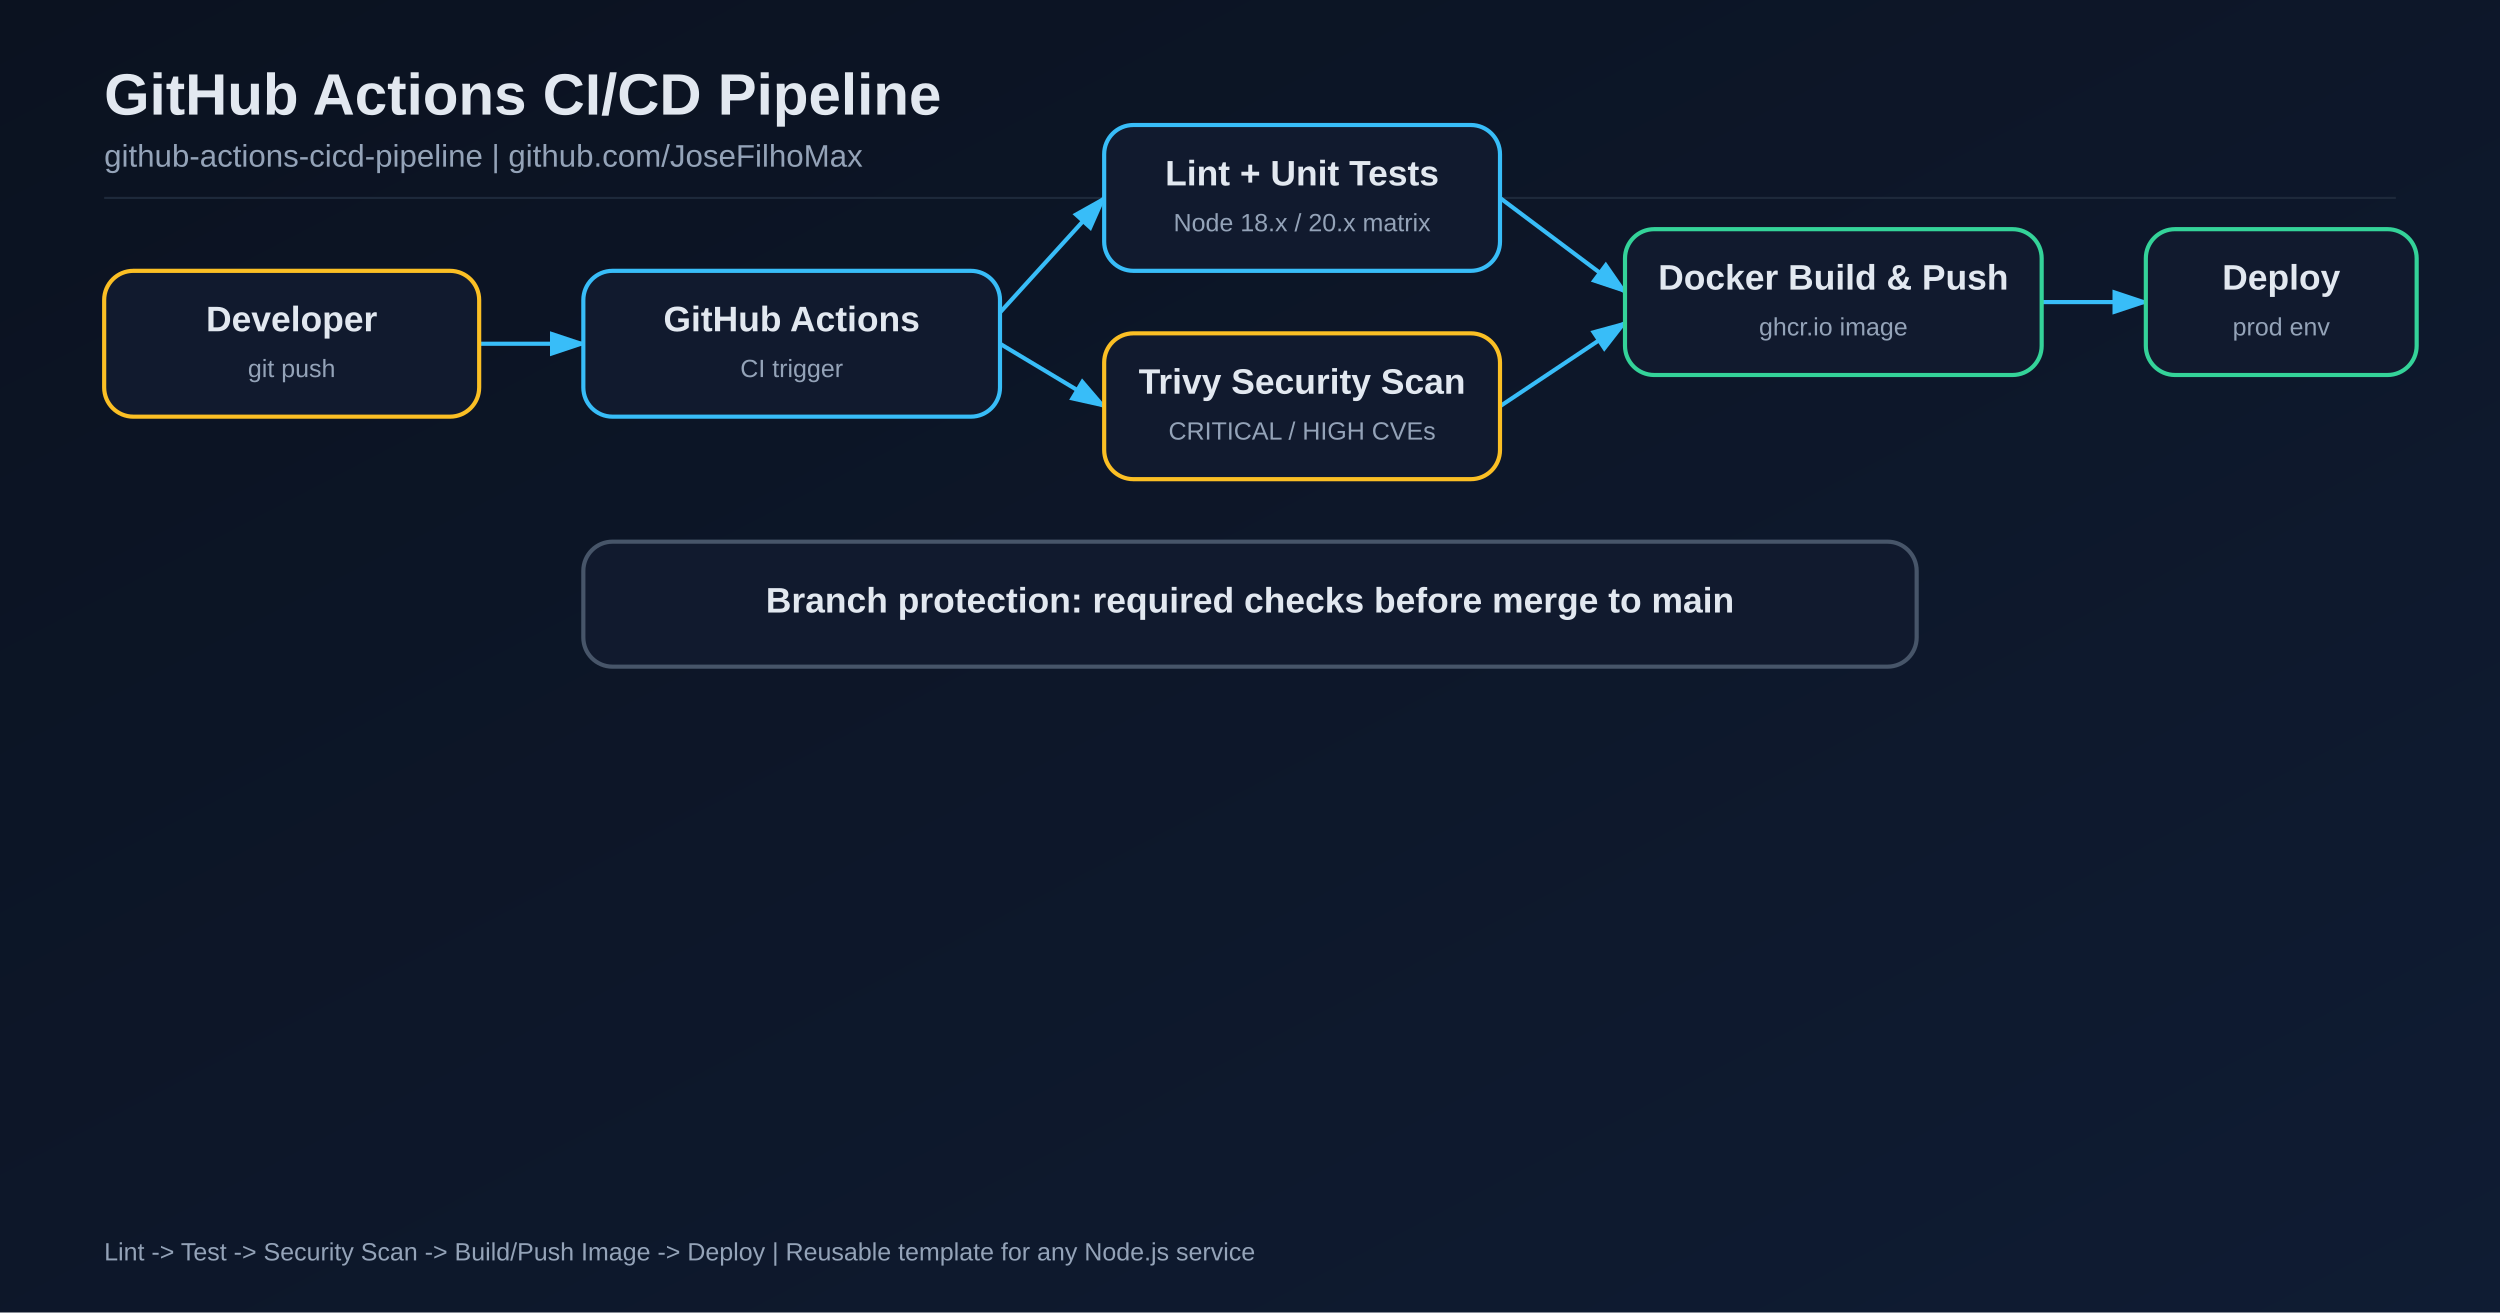
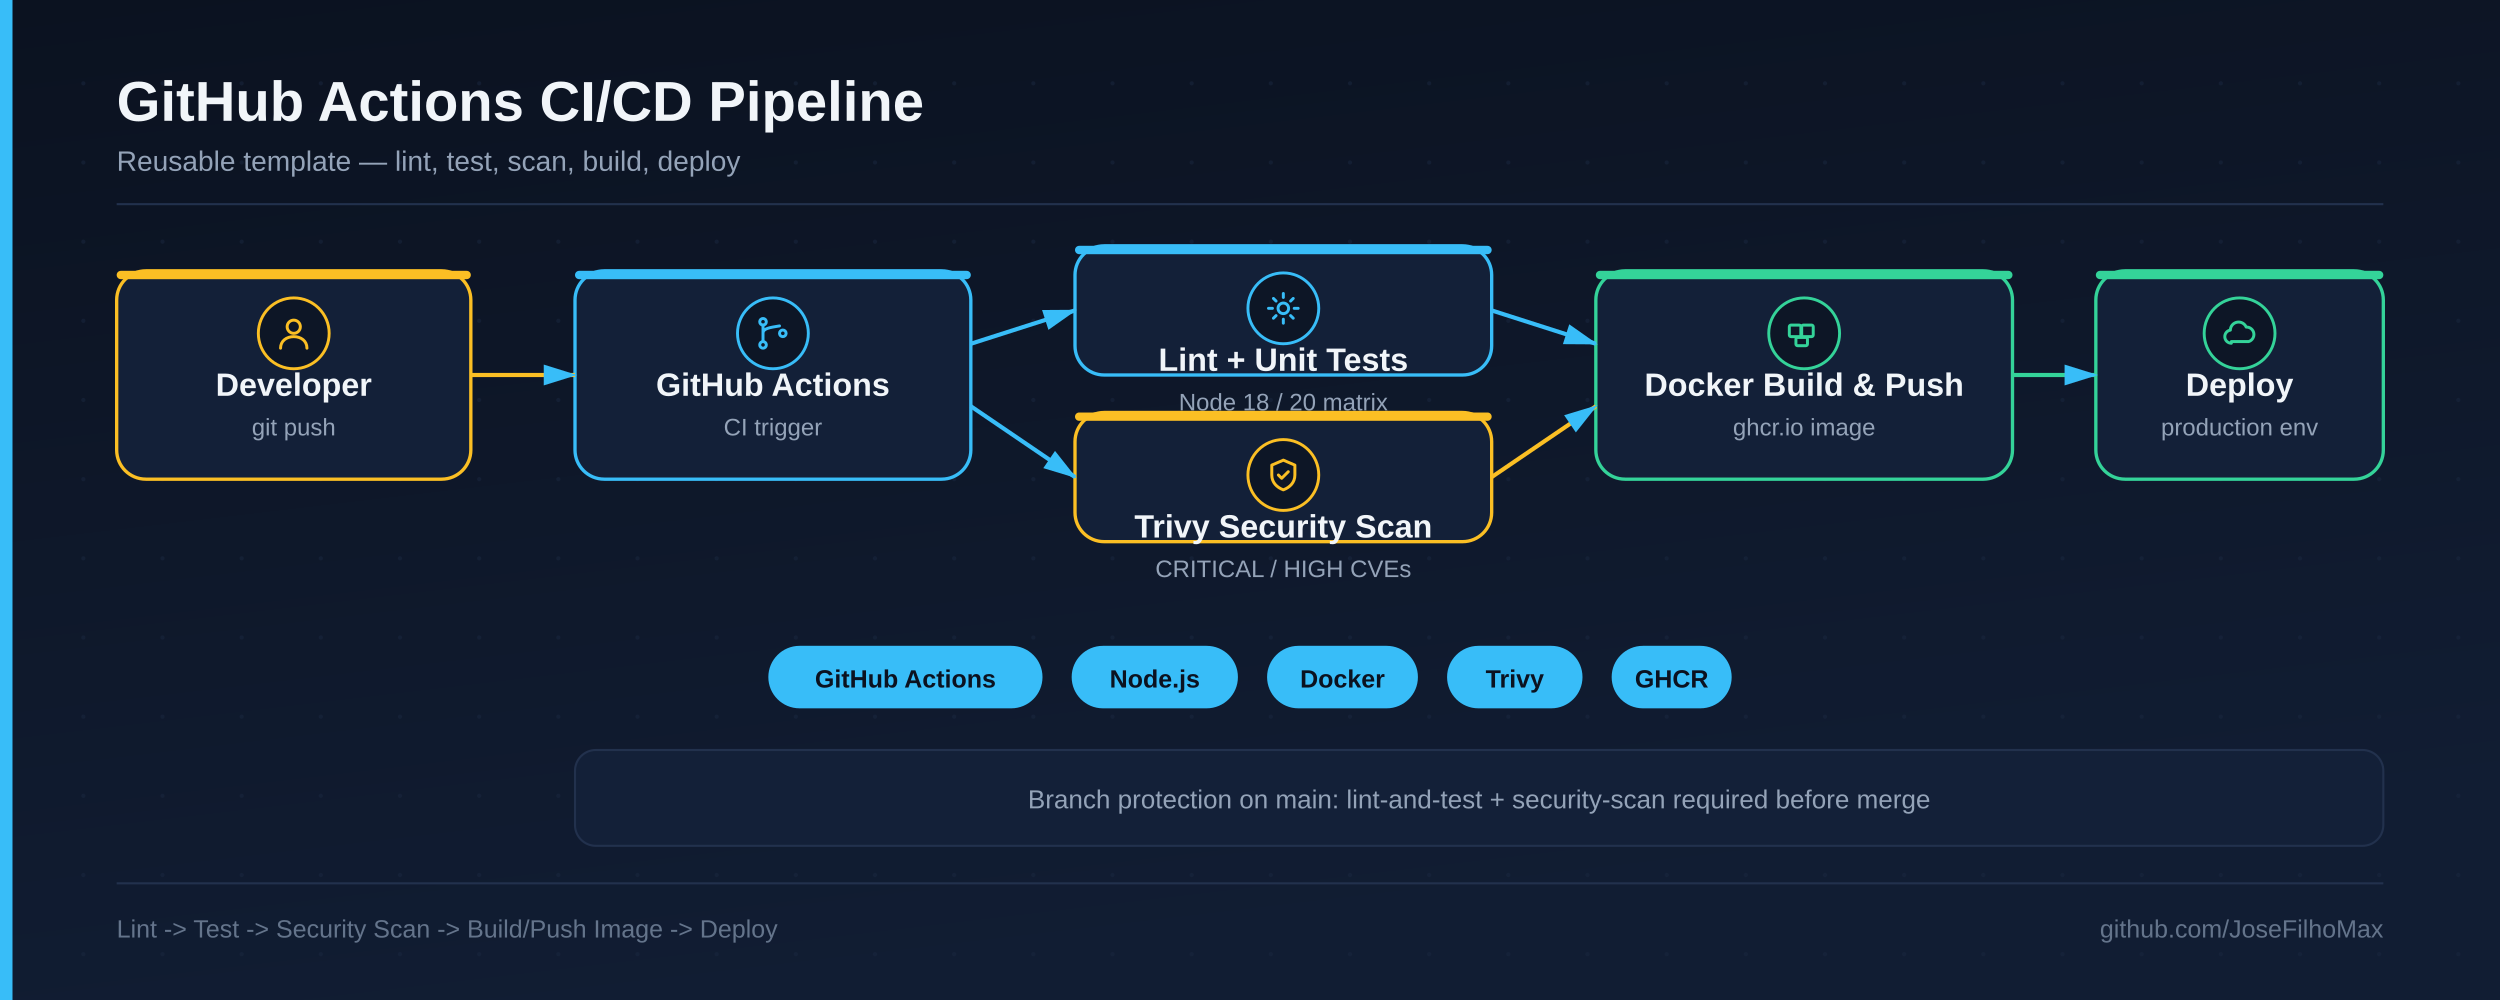
- <svg xmlns="http://www.w3.org/2000/svg" width="1200" height="630" viewBox="0 0 1200 630">
+ <svg xmlns="http://www.w3.org/2000/svg" width="1200" height="480" viewBox="0 0 1200 480">
  <defs>
-     <marker id="arrowhead" markerWidth="10" markerHeight="10" refX="8" refY="3" orient="auto">
-       <path d="M0,0 L0,6 L9,3 z" fill="#38bdf8" />
+     <marker id="arrowhead" markerWidth="9" markerHeight="9" refX="7.5" refY="2.5" orient="auto">
+       <path d="M0,0 L0,5 L8,2.5 z" fill="#38bdf8" />
    </marker>
-     <linearGradient id="bgGrad" x1="0" y1="0" x2="1" y2="1">
+     <linearGradient id="bgGrad" x1="0" y1="0" x2="0.3" y2="1">
      <stop offset="0%" stop-color="#0b1220" />
-       <stop offset="100%" stop-color="#0f1c33" />
+       <stop offset="100%" stop-color="#111d33" />
    </linearGradient>
  </defs>
-   <rect width="1200" height="630" fill="url(#bgGrad)" />
-   <text x="50" y="55" fill="#e2e8f0" font-family="Verdana, Arial, sans-serif" font-size="28" font-weight="bold">GitHub Actions CI/CD Pipeline</text>
-   <text x="50" y="80" fill="#94a3b8" font-family="Verdana, Arial, sans-serif" font-size="15">github-actions-cicd-pipeline  |  github.com/JoseFilhoMax</text>
-   <line x1="50" y1="95" x2="1150" y2="95" stroke="#1e293b" stroke-width="1" />
-   <line x1="230" y1="165" x2="280" y2="165" stroke="#38bdf8" stroke-width="2" marker-end="url(#arrowhead)" />
-   <line x1="480" y1="150" x2="530" y2="95" stroke="#38bdf8" stroke-width="2" marker-end="url(#arrowhead)" />
-   <line x1="480" y1="165" x2="530" y2="195" stroke="#38bdf8" stroke-width="2" marker-end="url(#arrowhead)" />
-   <line x1="720" y1="95" x2="780" y2="140" stroke="#38bdf8" stroke-width="2" marker-end="url(#arrowhead)" />
-   <line x1="720" y1="195" x2="780" y2="155" stroke="#38bdf8" stroke-width="2" marker-end="url(#arrowhead)" />
-   <line x1="980" y1="145" x2="1030" y2="145" stroke="#38bdf8" stroke-width="2" marker-end="url(#arrowhead)" />
+   <rect width="1200" height="480" fill="url(#bgGrad)" />
+   <g opacity="0.5">
+     <circle cx="40" cy="40" r="1" fill="#1a2740" />
+     <circle cx="40" cy="78" r="1" fill="#1a2740" />
+     <circle cx="40" cy="116" r="1" fill="#1a2740" />
+     <circle cx="40" cy="154" r="1" fill="#1a2740" />
+     <circle cx="40" cy="192" r="1" fill="#1a2740" />
+     <circle cx="40" cy="230" r="1" fill="#1a2740" />
+     <circle cx="40" cy="268" r="1" fill="#1a2740" />
+     <circle cx="40" cy="306" r="1" fill="#1a2740" />
+     <circle cx="40" cy="344" r="1" fill="#1a2740" />
+     <circle cx="40" cy="382" r="1" fill="#1a2740" />
+     <circle cx="40" cy="420" r="1" fill="#1a2740" />
+     <circle cx="40" cy="458" r="1" fill="#1a2740" />
+     <circle cx="40" cy="496" r="1" fill="#1a2740" />
+     <circle cx="40" cy="534" r="1" fill="#1a2740" />
+     <circle cx="78" cy="40" r="1" fill="#1a2740" />
+     <circle cx="78" cy="78" r="1" fill="#1a2740" />
+     <circle cx="78" cy="116" r="1" fill="#1a2740" />
+     <circle cx="78" cy="154" r="1" fill="#1a2740" />
+     <circle cx="78" cy="192" r="1" fill="#1a2740" />
+     <circle cx="78" cy="230" r="1" fill="#1a2740" />
+     <circle cx="78" cy="268" r="1" fill="#1a2740" />
+     <circle cx="78" cy="306" r="1" fill="#1a2740" />
+     <circle cx="78" cy="344" r="1" fill="#1a2740" />
+     <circle cx="78" cy="382" r="1" fill="#1a2740" />
+     <circle cx="78" cy="420" r="1" fill="#1a2740" />
+     <circle cx="78" cy="458" r="1" fill="#1a2740" />
+     <circle cx="78" cy="496" r="1" fill="#1a2740" />
+     <circle cx="78" cy="534" r="1" fill="#1a2740" />
+     <circle cx="116" cy="40" r="1" fill="#1a2740" />
+     <circle cx="116" cy="78" r="1" fill="#1a2740" />
+     <circle cx="116" cy="116" r="1" fill="#1a2740" />
+     <circle cx="116" cy="154" r="1" fill="#1a2740" />
+     <circle cx="116" cy="192" r="1" fill="#1a2740" />
+     <circle cx="116" cy="230" r="1" fill="#1a2740" />
+     <circle cx="116" cy="268" r="1" fill="#1a2740" />
+     <circle cx="116" cy="306" r="1" fill="#1a2740" />
+     <circle cx="116" cy="344" r="1" fill="#1a2740" />
+     <circle cx="116" cy="382" r="1" fill="#1a2740" />
+     <circle cx="116" cy="420" r="1" fill="#1a2740" />
+     <circle cx="116" cy="458" r="1" fill="#1a2740" />
+     <circle cx="116" cy="496" r="1" fill="#1a2740" />
+     <circle cx="116" cy="534" r="1" fill="#1a2740" />
+     <circle cx="154" cy="40" r="1" fill="#1a2740" />
+     <circle cx="154" cy="78" r="1" fill="#1a2740" />
+     <circle cx="154" cy="116" r="1" fill="#1a2740" />
+     <circle cx="154" cy="154" r="1" fill="#1a2740" />
+     <circle cx="154" cy="192" r="1" fill="#1a2740" />
+     <circle cx="154" cy="230" r="1" fill="#1a2740" />
+     <circle cx="154" cy="268" r="1" fill="#1a2740" />
+     <circle cx="154" cy="306" r="1" fill="#1a2740" />
+     <circle cx="154" cy="344" r="1" fill="#1a2740" />
+     <circle cx="154" cy="382" r="1" fill="#1a2740" />
+     <circle cx="154" cy="420" r="1" fill="#1a2740" />
+     <circle cx="154" cy="458" r="1" fill="#1a2740" />
+     <circle cx="154" cy="496" r="1" fill="#1a2740" />
+     <circle cx="154" cy="534" r="1" fill="#1a2740" />
+     <circle cx="192" cy="40" r="1" fill="#1a2740" />
+     <circle cx="192" cy="78" r="1" fill="#1a2740" />
+     <circle cx="192" cy="116" r="1" fill="#1a2740" />
+     <circle cx="192" cy="154" r="1" fill="#1a2740" />
+     <circle cx="192" cy="192" r="1" fill="#1a2740" />
+     <circle cx="192" cy="230" r="1" fill="#1a2740" />
+     <circle cx="192" cy="268" r="1" fill="#1a2740" />
+     <circle cx="192" cy="306" r="1" fill="#1a2740" />
+     <circle cx="192" cy="344" r="1" fill="#1a2740" />
+     <circle cx="192" cy="382" r="1" fill="#1a2740" />
+     <circle cx="192" cy="420" r="1" fill="#1a2740" />
+     <circle cx="192" cy="458" r="1" fill="#1a2740" />
+     <circle cx="192" cy="496" r="1" fill="#1a2740" />
+     <circle cx="192" cy="534" r="1" fill="#1a2740" />
+     <circle cx="230" cy="40" r="1" fill="#1a2740" />
+     <circle cx="230" cy="78" r="1" fill="#1a2740" />
+     <circle cx="230" cy="116" r="1" fill="#1a2740" />
+     <circle cx="230" cy="154" r="1" fill="#1a2740" />
+     <circle cx="230" cy="192" r="1" fill="#1a2740" />
+     <circle cx="230" cy="230" r="1" fill="#1a2740" />
+     <circle cx="230" cy="268" r="1" fill="#1a2740" />
+     <circle cx="230" cy="306" r="1" fill="#1a2740" />
+     <circle cx="230" cy="344" r="1" fill="#1a2740" />
+     <circle cx="230" cy="382" r="1" fill="#1a2740" />
+     <circle cx="230" cy="420" r="1" fill="#1a2740" />
+     <circle cx="230" cy="458" r="1" fill="#1a2740" />
+     <circle cx="230" cy="496" r="1" fill="#1a2740" />
+     <circle cx="230" cy="534" r="1" fill="#1a2740" />
+     <circle cx="268" cy="40" r="1" fill="#1a2740" />
+     <circle cx="268" cy="78" r="1" fill="#1a2740" />
+     <circle cx="268" cy="116" r="1" fill="#1a2740" />
+     <circle cx="268" cy="154" r="1" fill="#1a2740" />
+     <circle cx="268" cy="192" r="1" fill="#1a2740" />
+     <circle cx="268" cy="230" r="1" fill="#1a2740" />
+     <circle cx="268" cy="268" r="1" fill="#1a2740" />
+     <circle cx="268" cy="306" r="1" fill="#1a2740" />
+     <circle cx="268" cy="344" r="1" fill="#1a2740" />
+     <circle cx="268" cy="382" r="1" fill="#1a2740" />
+     <circle cx="268" cy="420" r="1" fill="#1a2740" />
+     <circle cx="268" cy="458" r="1" fill="#1a2740" />
+     <circle cx="268" cy="496" r="1" fill="#1a2740" />
+     <circle cx="268" cy="534" r="1" fill="#1a2740" />
+     <circle cx="306" cy="40" r="1" fill="#1a2740" />
+     <circle cx="306" cy="78" r="1" fill="#1a2740" />
+     <circle cx="306" cy="116" r="1" fill="#1a2740" />
+     <circle cx="306" cy="154" r="1" fill="#1a2740" />
+     <circle cx="306" cy="192" r="1" fill="#1a2740" />
+     <circle cx="306" cy="230" r="1" fill="#1a2740" />
+     <circle cx="306" cy="268" r="1" fill="#1a2740" />
+     <circle cx="306" cy="306" r="1" fill="#1a2740" />
+     <circle cx="306" cy="344" r="1" fill="#1a2740" />
+     <circle cx="306" cy="382" r="1" fill="#1a2740" />
+     <circle cx="306" cy="420" r="1" fill="#1a2740" />
+     <circle cx="306" cy="458" r="1" fill="#1a2740" />
+     <circle cx="306" cy="496" r="1" fill="#1a2740" />
+     <circle cx="306" cy="534" r="1" fill="#1a2740" />
+     <circle cx="344" cy="40" r="1" fill="#1a2740" />
+     <circle cx="344" cy="78" r="1" fill="#1a2740" />
+     <circle cx="344" cy="116" r="1" fill="#1a2740" />
+     <circle cx="344" cy="154" r="1" fill="#1a2740" />
+     <circle cx="344" cy="192" r="1" fill="#1a2740" />
+     <circle cx="344" cy="230" r="1" fill="#1a2740" />
+     <circle cx="344" cy="268" r="1" fill="#1a2740" />
+     <circle cx="344" cy="306" r="1" fill="#1a2740" />
+     <circle cx="344" cy="344" r="1" fill="#1a2740" />
+     <circle cx="344" cy="382" r="1" fill="#1a2740" />
+     <circle cx="344" cy="420" r="1" fill="#1a2740" />
+     <circle cx="344" cy="458" r="1" fill="#1a2740" />
+     <circle cx="344" cy="496" r="1" fill="#1a2740" />
+     <circle cx="344" cy="534" r="1" fill="#1a2740" />
+     <circle cx="382" cy="40" r="1" fill="#1a2740" />
+     <circle cx="382" cy="78" r="1" fill="#1a2740" />
+     <circle cx="382" cy="116" r="1" fill="#1a2740" />
+     <circle cx="382" cy="154" r="1" fill="#1a2740" />
+     <circle cx="382" cy="192" r="1" fill="#1a2740" />
+     <circle cx="382" cy="230" r="1" fill="#1a2740" />
+     <circle cx="382" cy="268" r="1" fill="#1a2740" />
+     <circle cx="382" cy="306" r="1" fill="#1a2740" />
+     <circle cx="382" cy="344" r="1" fill="#1a2740" />
+     <circle cx="382" cy="382" r="1" fill="#1a2740" />
+     <circle cx="382" cy="420" r="1" fill="#1a2740" />
+     <circle cx="382" cy="458" r="1" fill="#1a2740" />
+     <circle cx="382" cy="496" r="1" fill="#1a2740" />
+     <circle cx="382" cy="534" r="1" fill="#1a2740" />
+     <circle cx="420" cy="40" r="1" fill="#1a2740" />
+     <circle cx="420" cy="78" r="1" fill="#1a2740" />
+     <circle cx="420" cy="116" r="1" fill="#1a2740" />
+     <circle cx="420" cy="154" r="1" fill="#1a2740" />
+     <circle cx="420" cy="192" r="1" fill="#1a2740" />
+     <circle cx="420" cy="230" r="1" fill="#1a2740" />
+     <circle cx="420" cy="268" r="1" fill="#1a2740" />
+     <circle cx="420" cy="306" r="1" fill="#1a2740" />
+     <circle cx="420" cy="344" r="1" fill="#1a2740" />
+     <circle cx="420" cy="382" r="1" fill="#1a2740" />
+     <circle cx="420" cy="420" r="1" fill="#1a2740" />
+     <circle cx="420" cy="458" r="1" fill="#1a2740" />
+     <circle cx="420" cy="496" r="1" fill="#1a2740" />
+     <circle cx="420" cy="534" r="1" fill="#1a2740" />
+     <circle cx="458" cy="40" r="1" fill="#1a2740" />
+     <circle cx="458" cy="78" r="1" fill="#1a2740" />
+     <circle cx="458" cy="116" r="1" fill="#1a2740" />
+     <circle cx="458" cy="154" r="1" fill="#1a2740" />
+     <circle cx="458" cy="192" r="1" fill="#1a2740" />
+     <circle cx="458" cy="230" r="1" fill="#1a2740" />
+     <circle cx="458" cy="268" r="1" fill="#1a2740" />
+     <circle cx="458" cy="306" r="1" fill="#1a2740" />
+     <circle cx="458" cy="344" r="1" fill="#1a2740" />
+     <circle cx="458" cy="382" r="1" fill="#1a2740" />
+     <circle cx="458" cy="420" r="1" fill="#1a2740" />
+     <circle cx="458" cy="458" r="1" fill="#1a2740" />
+     <circle cx="458" cy="496" r="1" fill="#1a2740" />
+     <circle cx="458" cy="534" r="1" fill="#1a2740" />
+     <circle cx="496" cy="40" r="1" fill="#1a2740" />
+     <circle cx="496" cy="78" r="1" fill="#1a2740" />
+     <circle cx="496" cy="116" r="1" fill="#1a2740" />
+     <circle cx="496" cy="154" r="1" fill="#1a2740" />
+     <circle cx="496" cy="192" r="1" fill="#1a2740" />
+     <circle cx="496" cy="230" r="1" fill="#1a2740" />
+     <circle cx="496" cy="268" r="1" fill="#1a2740" />
+     <circle cx="496" cy="306" r="1" fill="#1a2740" />
+     <circle cx="496" cy="344" r="1" fill="#1a2740" />
+     <circle cx="496" cy="382" r="1" fill="#1a2740" />
+     <circle cx="496" cy="420" r="1" fill="#1a2740" />
+     <circle cx="496" cy="458" r="1" fill="#1a2740" />
+     <circle cx="496" cy="496" r="1" fill="#1a2740" />
+     <circle cx="496" cy="534" r="1" fill="#1a2740" />
+     <circle cx="534" cy="40" r="1" fill="#1a2740" />
+     <circle cx="534" cy="78" r="1" fill="#1a2740" />
+     <circle cx="534" cy="116" r="1" fill="#1a2740" />
+     <circle cx="534" cy="154" r="1" fill="#1a2740" />
+     <circle cx="534" cy="192" r="1" fill="#1a2740" />
+     <circle cx="534" cy="230" r="1" fill="#1a2740" />
+     <circle cx="534" cy="268" r="1" fill="#1a2740" />
+     <circle cx="534" cy="306" r="1" fill="#1a2740" />
+     <circle cx="534" cy="344" r="1" fill="#1a2740" />
+     <circle cx="534" cy="382" r="1" fill="#1a2740" />
+     <circle cx="534" cy="420" r="1" fill="#1a2740" />
+     <circle cx="534" cy="458" r="1" fill="#1a2740" />
+     <circle cx="534" cy="496" r="1" fill="#1a2740" />
+     <circle cx="534" cy="534" r="1" fill="#1a2740" />
+     <circle cx="572" cy="40" r="1" fill="#1a2740" />
+     <circle cx="572" cy="78" r="1" fill="#1a2740" />
+     <circle cx="572" cy="116" r="1" fill="#1a2740" />
+     <circle cx="572" cy="154" r="1" fill="#1a2740" />
+     <circle cx="572" cy="192" r="1" fill="#1a2740" />
+     <circle cx="572" cy="230" r="1" fill="#1a2740" />
+     <circle cx="572" cy="268" r="1" fill="#1a2740" />
+     <circle cx="572" cy="306" r="1" fill="#1a2740" />
+     <circle cx="572" cy="344" r="1" fill="#1a2740" />
+     <circle cx="572" cy="382" r="1" fill="#1a2740" />
+     <circle cx="572" cy="420" r="1" fill="#1a2740" />
+     <circle cx="572" cy="458" r="1" fill="#1a2740" />
+     <circle cx="572" cy="496" r="1" fill="#1a2740" />
+     <circle cx="572" cy="534" r="1" fill="#1a2740" />
+     <circle cx="610" cy="40" r="1" fill="#1a2740" />
+     <circle cx="610" cy="78" r="1" fill="#1a2740" />
+     <circle cx="610" cy="116" r="1" fill="#1a2740" />
+     <circle cx="610" cy="154" r="1" fill="#1a2740" />
+     <circle cx="610" cy="192" r="1" fill="#1a2740" />
+     <circle cx="610" cy="230" r="1" fill="#1a2740" />
+     <circle cx="610" cy="268" r="1" fill="#1a2740" />
+     <circle cx="610" cy="306" r="1" fill="#1a2740" />
+     <circle cx="610" cy="344" r="1" fill="#1a2740" />
+     <circle cx="610" cy="382" r="1" fill="#1a2740" />
+     <circle cx="610" cy="420" r="1" fill="#1a2740" />
+     <circle cx="610" cy="458" r="1" fill="#1a2740" />
+     <circle cx="610" cy="496" r="1" fill="#1a2740" />
+     <circle cx="610" cy="534" r="1" fill="#1a2740" />
+     <circle cx="648" cy="40" r="1" fill="#1a2740" />
+     <circle cx="648" cy="78" r="1" fill="#1a2740" />
+     <circle cx="648" cy="116" r="1" fill="#1a2740" />
+     <circle cx="648" cy="154" r="1" fill="#1a2740" />
+     <circle cx="648" cy="192" r="1" fill="#1a2740" />
+     <circle cx="648" cy="230" r="1" fill="#1a2740" />
+     <circle cx="648" cy="268" r="1" fill="#1a2740" />
+     <circle cx="648" cy="306" r="1" fill="#1a2740" />
+     <circle cx="648" cy="344" r="1" fill="#1a2740" />
+     <circle cx="648" cy="382" r="1" fill="#1a2740" />
+     <circle cx="648" cy="420" r="1" fill="#1a2740" />
+     <circle cx="648" cy="458" r="1" fill="#1a2740" />
+     <circle cx="648" cy="496" r="1" fill="#1a2740" />
+     <circle cx="648" cy="534" r="1" fill="#1a2740" />
+     <circle cx="686" cy="40" r="1" fill="#1a2740" />
+     <circle cx="686" cy="78" r="1" fill="#1a2740" />
+     <circle cx="686" cy="116" r="1" fill="#1a2740" />
+     <circle cx="686" cy="154" r="1" fill="#1a2740" />
+     <circle cx="686" cy="192" r="1" fill="#1a2740" />
+     <circle cx="686" cy="230" r="1" fill="#1a2740" />
+     <circle cx="686" cy="268" r="1" fill="#1a2740" />
+     <circle cx="686" cy="306" r="1" fill="#1a2740" />
+     <circle cx="686" cy="344" r="1" fill="#1a2740" />
+     <circle cx="686" cy="382" r="1" fill="#1a2740" />
+     <circle cx="686" cy="420" r="1" fill="#1a2740" />
+     <circle cx="686" cy="458" r="1" fill="#1a2740" />
+     <circle cx="686" cy="496" r="1" fill="#1a2740" />
+     <circle cx="686" cy="534" r="1" fill="#1a2740" />
+     <circle cx="724" cy="40" r="1" fill="#1a2740" />
+     <circle cx="724" cy="78" r="1" fill="#1a2740" />
+     <circle cx="724" cy="116" r="1" fill="#1a2740" />
+     <circle cx="724" cy="154" r="1" fill="#1a2740" />
+     <circle cx="724" cy="192" r="1" fill="#1a2740" />
+     <circle cx="724" cy="230" r="1" fill="#1a2740" />
+     <circle cx="724" cy="268" r="1" fill="#1a2740" />
+     <circle cx="724" cy="306" r="1" fill="#1a2740" />
+     <circle cx="724" cy="344" r="1" fill="#1a2740" />
+     <circle cx="724" cy="382" r="1" fill="#1a2740" />
+     <circle cx="724" cy="420" r="1" fill="#1a2740" />
+     <circle cx="724" cy="458" r="1" fill="#1a2740" />
+     <circle cx="724" cy="496" r="1" fill="#1a2740" />
+     <circle cx="724" cy="534" r="1" fill="#1a2740" />
+     <circle cx="762" cy="40" r="1" fill="#1a2740" />
+     <circle cx="762" cy="78" r="1" fill="#1a2740" />
+     <circle cx="762" cy="116" r="1" fill="#1a2740" />
+     <circle cx="762" cy="154" r="1" fill="#1a2740" />
+     <circle cx="762" cy="192" r="1" fill="#1a2740" />
+     <circle cx="762" cy="230" r="1" fill="#1a2740" />
+     <circle cx="762" cy="268" r="1" fill="#1a2740" />
+     <circle cx="762" cy="306" r="1" fill="#1a2740" />
+     <circle cx="762" cy="344" r="1" fill="#1a2740" />
+     <circle cx="762" cy="382" r="1" fill="#1a2740" />
+     <circle cx="762" cy="420" r="1" fill="#1a2740" />
+     <circle cx="762" cy="458" r="1" fill="#1a2740" />
+     <circle cx="762" cy="496" r="1" fill="#1a2740" />
+     <circle cx="762" cy="534" r="1" fill="#1a2740" />
+     <circle cx="800" cy="40" r="1" fill="#1a2740" />
+     <circle cx="800" cy="78" r="1" fill="#1a2740" />
+     <circle cx="800" cy="116" r="1" fill="#1a2740" />
+     <circle cx="800" cy="154" r="1" fill="#1a2740" />
+     <circle cx="800" cy="192" r="1" fill="#1a2740" />
+     <circle cx="800" cy="230" r="1" fill="#1a2740" />
+     <circle cx="800" cy="268" r="1" fill="#1a2740" />
+     <circle cx="800" cy="306" r="1" fill="#1a2740" />
+     <circle cx="800" cy="344" r="1" fill="#1a2740" />
+     <circle cx="800" cy="382" r="1" fill="#1a2740" />
+     <circle cx="800" cy="420" r="1" fill="#1a2740" />
+     <circle cx="800" cy="458" r="1" fill="#1a2740" />
+     <circle cx="800" cy="496" r="1" fill="#1a2740" />
+     <circle cx="800" cy="534" r="1" fill="#1a2740" />
+     <circle cx="838" cy="40" r="1" fill="#1a2740" />
+     <circle cx="838" cy="78" r="1" fill="#1a2740" />
+     <circle cx="838" cy="116" r="1" fill="#1a2740" />
+     <circle cx="838" cy="154" r="1" fill="#1a2740" />
+     <circle cx="838" cy="192" r="1" fill="#1a2740" />
+     <circle cx="838" cy="230" r="1" fill="#1a2740" />
+     <circle cx="838" cy="268" r="1" fill="#1a2740" />
+     <circle cx="838" cy="306" r="1" fill="#1a2740" />
+     <circle cx="838" cy="344" r="1" fill="#1a2740" />
+     <circle cx="838" cy="382" r="1" fill="#1a2740" />
+     <circle cx="838" cy="420" r="1" fill="#1a2740" />
+     <circle cx="838" cy="458" r="1" fill="#1a2740" />
+     <circle cx="838" cy="496" r="1" fill="#1a2740" />
+     <circle cx="838" cy="534" r="1" fill="#1a2740" />
+     <circle cx="876" cy="40" r="1" fill="#1a2740" />
+     <circle cx="876" cy="78" r="1" fill="#1a2740" />
+     <circle cx="876" cy="116" r="1" fill="#1a2740" />
+     <circle cx="876" cy="154" r="1" fill="#1a2740" />
+     <circle cx="876" cy="192" r="1" fill="#1a2740" />
+     <circle cx="876" cy="230" r="1" fill="#1a2740" />
+     <circle cx="876" cy="268" r="1" fill="#1a2740" />
+     <circle cx="876" cy="306" r="1" fill="#1a2740" />
+     <circle cx="876" cy="344" r="1" fill="#1a2740" />
+     <circle cx="876" cy="382" r="1" fill="#1a2740" />
+     <circle cx="876" cy="420" r="1" fill="#1a2740" />
+     <circle cx="876" cy="458" r="1" fill="#1a2740" />
+     <circle cx="876" cy="496" r="1" fill="#1a2740" />
+     <circle cx="876" cy="534" r="1" fill="#1a2740" />
+     <circle cx="914" cy="40" r="1" fill="#1a2740" />
+     <circle cx="914" cy="78" r="1" fill="#1a2740" />
+     <circle cx="914" cy="116" r="1" fill="#1a2740" />
+     <circle cx="914" cy="154" r="1" fill="#1a2740" />
+     <circle cx="914" cy="192" r="1" fill="#1a2740" />
+     <circle cx="914" cy="230" r="1" fill="#1a2740" />
+     <circle cx="914" cy="268" r="1" fill="#1a2740" />
+     <circle cx="914" cy="306" r="1" fill="#1a2740" />
+     <circle cx="914" cy="344" r="1" fill="#1a2740" />
+     <circle cx="914" cy="382" r="1" fill="#1a2740" />
+     <circle cx="914" cy="420" r="1" fill="#1a2740" />
+     <circle cx="914" cy="458" r="1" fill="#1a2740" />
+     <circle cx="914" cy="496" r="1" fill="#1a2740" />
+     <circle cx="914" cy="534" r="1" fill="#1a2740" />
+     <circle cx="952" cy="40" r="1" fill="#1a2740" />
+     <circle cx="952" cy="78" r="1" fill="#1a2740" />
+     <circle cx="952" cy="116" r="1" fill="#1a2740" />
+     <circle cx="952" cy="154" r="1" fill="#1a2740" />
+     <circle cx="952" cy="192" r="1" fill="#1a2740" />
+     <circle cx="952" cy="230" r="1" fill="#1a2740" />
+     <circle cx="952" cy="268" r="1" fill="#1a2740" />
+     <circle cx="952" cy="306" r="1" fill="#1a2740" />
+     <circle cx="952" cy="344" r="1" fill="#1a2740" />
+     <circle cx="952" cy="382" r="1" fill="#1a2740" />
+     <circle cx="952" cy="420" r="1" fill="#1a2740" />
+     <circle cx="952" cy="458" r="1" fill="#1a2740" />
+     <circle cx="952" cy="496" r="1" fill="#1a2740" />
+     <circle cx="952" cy="534" r="1" fill="#1a2740" />
+     <circle cx="990" cy="40" r="1" fill="#1a2740" />
+     <circle cx="990" cy="78" r="1" fill="#1a2740" />
+     <circle cx="990" cy="116" r="1" fill="#1a2740" />
+     <circle cx="990" cy="154" r="1" fill="#1a2740" />
+     <circle cx="990" cy="192" r="1" fill="#1a2740" />
+     <circle cx="990" cy="230" r="1" fill="#1a2740" />
+     <circle cx="990" cy="268" r="1" fill="#1a2740" />
+     <circle cx="990" cy="306" r="1" fill="#1a2740" />
+     <circle cx="990" cy="344" r="1" fill="#1a2740" />
+     <circle cx="990" cy="382" r="1" fill="#1a2740" />
+     <circle cx="990" cy="420" r="1" fill="#1a2740" />
+     <circle cx="990" cy="458" r="1" fill="#1a2740" />
+     <circle cx="990" cy="496" r="1" fill="#1a2740" />
+     <circle cx="990" cy="534" r="1" fill="#1a2740" />
+     <circle cx="1028" cy="40" r="1" fill="#1a2740" />
+     <circle cx="1028" cy="78" r="1" fill="#1a2740" />
+     <circle cx="1028" cy="116" r="1" fill="#1a2740" />
+     <circle cx="1028" cy="154" r="1" fill="#1a2740" />
+     <circle cx="1028" cy="192" r="1" fill="#1a2740" />
+     <circle cx="1028" cy="230" r="1" fill="#1a2740" />
+     <circle cx="1028" cy="268" r="1" fill="#1a2740" />
+     <circle cx="1028" cy="306" r="1" fill="#1a2740" />
+     <circle cx="1028" cy="344" r="1" fill="#1a2740" />
+     <circle cx="1028" cy="382" r="1" fill="#1a2740" />
+     <circle cx="1028" cy="420" r="1" fill="#1a2740" />
+     <circle cx="1028" cy="458" r="1" fill="#1a2740" />
+     <circle cx="1028" cy="496" r="1" fill="#1a2740" />
+     <circle cx="1028" cy="534" r="1" fill="#1a2740" />
+     <circle cx="1066" cy="40" r="1" fill="#1a2740" />
+     <circle cx="1066" cy="78" r="1" fill="#1a2740" />
+     <circle cx="1066" cy="116" r="1" fill="#1a2740" />
+     <circle cx="1066" cy="154" r="1" fill="#1a2740" />
+     <circle cx="1066" cy="192" r="1" fill="#1a2740" />
+     <circle cx="1066" cy="230" r="1" fill="#1a2740" />
+     <circle cx="1066" cy="268" r="1" fill="#1a2740" />
+     <circle cx="1066" cy="306" r="1" fill="#1a2740" />
+     <circle cx="1066" cy="344" r="1" fill="#1a2740" />
+     <circle cx="1066" cy="382" r="1" fill="#1a2740" />
+     <circle cx="1066" cy="420" r="1" fill="#1a2740" />
+     <circle cx="1066" cy="458" r="1" fill="#1a2740" />
+     <circle cx="1066" cy="496" r="1" fill="#1a2740" />
+     <circle cx="1066" cy="534" r="1" fill="#1a2740" />
+     <circle cx="1104" cy="40" r="1" fill="#1a2740" />
+     <circle cx="1104" cy="78" r="1" fill="#1a2740" />
+     <circle cx="1104" cy="116" r="1" fill="#1a2740" />
+     <circle cx="1104" cy="154" r="1" fill="#1a2740" />
+     <circle cx="1104" cy="192" r="1" fill="#1a2740" />
+     <circle cx="1104" cy="230" r="1" fill="#1a2740" />
+     <circle cx="1104" cy="268" r="1" fill="#1a2740" />
+     <circle cx="1104" cy="306" r="1" fill="#1a2740" />
+     <circle cx="1104" cy="344" r="1" fill="#1a2740" />
+     <circle cx="1104" cy="382" r="1" fill="#1a2740" />
+     <circle cx="1104" cy="420" r="1" fill="#1a2740" />
+     <circle cx="1104" cy="458" r="1" fill="#1a2740" />
+     <circle cx="1104" cy="496" r="1" fill="#1a2740" />
+     <circle cx="1104" cy="534" r="1" fill="#1a2740" />
+     <circle cx="1142" cy="40" r="1" fill="#1a2740" />
+     <circle cx="1142" cy="78" r="1" fill="#1a2740" />
+     <circle cx="1142" cy="116" r="1" fill="#1a2740" />
+     <circle cx="1142" cy="154" r="1" fill="#1a2740" />
+     <circle cx="1142" cy="192" r="1" fill="#1a2740" />
+     <circle cx="1142" cy="230" r="1" fill="#1a2740" />
+     <circle cx="1142" cy="268" r="1" fill="#1a2740" />
+     <circle cx="1142" cy="306" r="1" fill="#1a2740" />
+     <circle cx="1142" cy="344" r="1" fill="#1a2740" />
+     <circle cx="1142" cy="382" r="1" fill="#1a2740" />
+     <circle cx="1142" cy="420" r="1" fill="#1a2740" />
+     <circle cx="1142" cy="458" r="1" fill="#1a2740" />
+     <circle cx="1142" cy="496" r="1" fill="#1a2740" />
+     <circle cx="1142" cy="534" r="1" fill="#1a2740" />
+     <circle cx="1180" cy="40" r="1" fill="#1a2740" />
+     <circle cx="1180" cy="78" r="1" fill="#1a2740" />
+     <circle cx="1180" cy="116" r="1" fill="#1a2740" />
+     <circle cx="1180" cy="154" r="1" fill="#1a2740" />
+     <circle cx="1180" cy="192" r="1" fill="#1a2740" />
+     <circle cx="1180" cy="230" r="1" fill="#1a2740" />
+     <circle cx="1180" cy="268" r="1" fill="#1a2740" />
+     <circle cx="1180" cy="306" r="1" fill="#1a2740" />
+     <circle cx="1180" cy="344" r="1" fill="#1a2740" />
+     <circle cx="1180" cy="382" r="1" fill="#1a2740" />
+     <circle cx="1180" cy="420" r="1" fill="#1a2740" />
+     <circle cx="1180" cy="458" r="1" fill="#1a2740" />
+     <circle cx="1180" cy="496" r="1" fill="#1a2740" />
+     <circle cx="1180" cy="534" r="1" fill="#1a2740" />
+     <circle cx="1218" cy="40" r="1" fill="#1a2740" />
+     <circle cx="1218" cy="78" r="1" fill="#1a2740" />
+     <circle cx="1218" cy="116" r="1" fill="#1a2740" />
+     <circle cx="1218" cy="154" r="1" fill="#1a2740" />
+     <circle cx="1218" cy="192" r="1" fill="#1a2740" />
+     <circle cx="1218" cy="230" r="1" fill="#1a2740" />
+     <circle cx="1218" cy="268" r="1" fill="#1a2740" />
+     <circle cx="1218" cy="306" r="1" fill="#1a2740" />
+     <circle cx="1218" cy="344" r="1" fill="#1a2740" />
+     <circle cx="1218" cy="382" r="1" fill="#1a2740" />
+     <circle cx="1218" cy="420" r="1" fill="#1a2740" />
+     <circle cx="1218" cy="458" r="1" fill="#1a2740" />
+     <circle cx="1218" cy="496" r="1" fill="#1a2740" />
+     <circle cx="1218" cy="534" r="1" fill="#1a2740" />
+   </g>
+   <rect x="0" y="0" width="6" height="480" fill="#38bdf8" />
+   <text x="56" y="58" fill="#f1f5f9" font-family="Verdana, Arial, sans-serif" font-size="27" font-weight="bold">GitHub Actions CI/CD Pipeline</text>
+   <text x="56" y="82" fill="#94a3b8" font-family="Verdana, Arial, sans-serif" font-size="13.5">Reusable template — lint, test, scan, build, deploy</text>
+   <line x1="56" y1="98" x2="1144" y2="98" stroke="#22314d" stroke-width="1" />
  <g>
-     <rect x="50" y="130" width="180" height="70" rx="14" fill="#111a2e" stroke="#fbbf24" stroke-width="2" />
-     <text x="140.0" y="159.0" fill="#e2e8f0" font-family="Verdana, Arial, sans-serif" font-size="17" font-weight="bold" text-anchor="middle">Developer</text>
-     <text x="140.0" y="181.0" fill="#94a3b8" font-family="Verdana, Arial, sans-serif" font-size="12" text-anchor="middle">git push</text>
+     <rect x="56" y="130" width="170" height="100" rx="14" fill="#132038" stroke="#fbbf24" stroke-width="1.6" />
+     <rect x="56" y="130" width="170" height="4" rx="2" fill="#fbbf24" />
+     <circle cx="141.0" cy="160" r="17" fill="#0d1626" stroke="#fbbf24" stroke-width="1.4" />
+     <g transform="translate(131.5,150.5) scale(0.7916667)" fill="none" stroke="#fbbf24" stroke-width="1.8" stroke-linecap="round" stroke-linejoin="round">
+       <circle cx="12" cy="8" r="4" />
+       <path d="M4 21c0-4.4 3.6-7 8-7s8 2.6 8 7" />
+     </g>
+     <text x="141.0" y="190" fill="#f1f5f9" font-family="Verdana, Arial, sans-serif" font-size="15.5" font-weight="bold" text-anchor="middle">Developer</text>
+     <text x="141.0" y="209" fill="#94a3b8" font-family="Verdana, Arial, sans-serif" font-size="11.5" text-anchor="middle">git push</text>
  </g>
  <g>
-     <rect x="280" y="130" width="200" height="70" rx="14" fill="#111a2e" stroke="#38bdf8" stroke-width="2" />
-     <text x="380.0" y="159.0" fill="#e2e8f0" font-family="Verdana, Arial, sans-serif" font-size="17" font-weight="bold" text-anchor="middle">GitHub Actions</text>
-     <text x="380.0" y="181.0" fill="#94a3b8" font-family="Verdana, Arial, sans-serif" font-size="12" text-anchor="middle">CI trigger</text>
+     <rect x="276" y="130" width="190" height="100" rx="14" fill="#132038" stroke="#38bdf8" stroke-width="1.6" />
+     <rect x="276" y="130" width="190" height="4" rx="2" fill="#38bdf8" />
+     <circle cx="371.0" cy="160" r="17" fill="#0d1626" stroke="#38bdf8" stroke-width="1.4" />
+     <g transform="translate(361.5,150.5) scale(0.7916667)" fill="none" stroke="#38bdf8" stroke-width="1.8" stroke-linecap="round" stroke-linejoin="round">
+       <circle cx="6" cy="5" r="2" />
+       <circle cx="6" cy="19" r="2" />
+       <circle cx="18" cy="12" r="2" />
+       <path d="M6 7v10M6 12c0-3 4-3.5 10-4.5" />
+     </g>
+     <text x="371.0" y="190" fill="#f1f5f9" font-family="Verdana, Arial, sans-serif" font-size="15.5" font-weight="bold" text-anchor="middle">GitHub Actions</text>
+     <text x="371.0" y="209" fill="#94a3b8" font-family="Verdana, Arial, sans-serif" font-size="11.5" text-anchor="middle">CI trigger</text>
  </g>
  <g>
-     <rect x="530" y="60" width="190" height="70" rx="14" fill="#111a2e" stroke="#38bdf8" stroke-width="2" />
-     <text x="625.0" y="89.0" fill="#e2e8f0" font-family="Verdana, Arial, sans-serif" font-size="17" font-weight="bold" text-anchor="middle">Lint + Unit Tests</text>
-     <text x="625.0" y="111.0" fill="#94a3b8" font-family="Verdana, Arial, sans-serif" font-size="12" text-anchor="middle">Node 18.x / 20.x matrix</text>
+     <rect x="516" y="118" width="200" height="62" rx="14" fill="#132038" stroke="#38bdf8" stroke-width="1.6" />
+     <rect x="516" y="118" width="200" height="4" rx="2" fill="#38bdf8" />
+     <circle cx="616.0" cy="148" r="17" fill="#0d1626" stroke="#38bdf8" stroke-width="1.4" />
+     <g transform="translate(606.5,138.5) scale(0.7916667)" fill="none" stroke="#38bdf8" stroke-width="1.8" stroke-linecap="round" stroke-linejoin="round">
+       <circle cx="12" cy="12" r="3.2" />
+       <path d="M12 3v2.4M12 18.6V21M21 12h-2.4M5.4 12H3M18 6l-1.6 1.6M7.6 16.4L6 18M18 18l-1.6-1.6M7.6 7.6L6 6" />
+     </g>
+     <text x="616.0" y="178" fill="#f1f5f9" font-family="Verdana, Arial, sans-serif" font-size="15.5" font-weight="bold" text-anchor="middle">Lint + Unit Tests</text>
+     <text x="616.0" y="197" fill="#94a3b8" font-family="Verdana, Arial, sans-serif" font-size="11.5" text-anchor="middle">Node 18 / 20 matrix</text>
  </g>
  <g>
-     <rect x="530" y="160" width="190" height="70" rx="14" fill="#111a2e" stroke="#fbbf24" stroke-width="2" />
-     <text x="625.0" y="189.0" fill="#e2e8f0" font-family="Verdana, Arial, sans-serif" font-size="17" font-weight="bold" text-anchor="middle">Trivy Security Scan</text>
-     <text x="625.0" y="211.0" fill="#94a3b8" font-family="Verdana, Arial, sans-serif" font-size="12" text-anchor="middle">CRITICAL / HIGH CVEs</text>
+     <rect x="516" y="198" width="200" height="62" rx="14" fill="#132038" stroke="#fbbf24" stroke-width="1.6" />
+     <rect x="516" y="198" width="200" height="4" rx="2" fill="#fbbf24" />
+     <circle cx="616.0" cy="228" r="17" fill="#0d1626" stroke="#fbbf24" stroke-width="1.4" />
+     <g transform="translate(606.5,218.5) scale(0.7916667)" fill="none" stroke="#fbbf24" stroke-width="1.8" stroke-linecap="round" stroke-linejoin="round">
+       <path d="M12 3l7 3v6c0 4.5-3 7.5-7 9-4-1.5-7-4.5-7-9V6z" />
+       <path d="M9 12l2 2 4-4" />
+     </g>
+     <text x="616.0" y="258" fill="#f1f5f9" font-family="Verdana, Arial, sans-serif" font-size="15.5" font-weight="bold" text-anchor="middle">Trivy Security Scan</text>
+     <text x="616.0" y="277" fill="#94a3b8" font-family="Verdana, Arial, sans-serif" font-size="11.5" text-anchor="middle">CRITICAL / HIGH CVEs</text>
  </g>
  <g>
-     <rect x="780" y="110" width="200" height="70" rx="14" fill="#111a2e" stroke="#34d399" stroke-width="2" />
-     <text x="880.0" y="139.0" fill="#e2e8f0" font-family="Verdana, Arial, sans-serif" font-size="17" font-weight="bold" text-anchor="middle">Docker Build &amp; Push</text>
-     <text x="880.0" y="161.0" fill="#94a3b8" font-family="Verdana, Arial, sans-serif" font-size="12" text-anchor="middle">ghcr.io image</text>
+     <rect x="766" y="130" width="200" height="100" rx="14" fill="#132038" stroke="#34d399" stroke-width="1.6" />
+     <rect x="766" y="130" width="200" height="4" rx="2" fill="#34d399" />
+     <circle cx="866.0" cy="160" r="17" fill="#0d1626" stroke="#34d399" stroke-width="1.4" />
+     <g transform="translate(856.5,150.5) scale(0.7916667)" fill="none" stroke="#34d399" stroke-width="1.8" stroke-linecap="round" stroke-linejoin="round">
+       <rect x="3" y="7" width="7" height="7" rx="1" />
+       <rect x="10.5" y="7" width="7" height="7" rx="1" />
+       <rect x="7" y="14.5" width="7" height="5" rx="1" />
+     </g>
+     <text x="866.0" y="190" fill="#f1f5f9" font-family="Verdana, Arial, sans-serif" font-size="15.5" font-weight="bold" text-anchor="middle">Docker Build &amp; Push</text>
+     <text x="866.0" y="209" fill="#94a3b8" font-family="Verdana, Arial, sans-serif" font-size="11.5" text-anchor="middle">ghcr.io image</text>
  </g>
  <g>
-     <rect x="1030" y="110" width="130" height="70" rx="14" fill="#111a2e" stroke="#34d399" stroke-width="2" />
-     <text x="1095.0" y="139.0" fill="#e2e8f0" font-family="Verdana, Arial, sans-serif" font-size="17" font-weight="bold" text-anchor="middle">Deploy</text>
-     <text x="1095.0" y="161.0" fill="#94a3b8" font-family="Verdana, Arial, sans-serif" font-size="12" text-anchor="middle">prod env</text>
-   </g>
-   <g>
-     <rect x="280" y="260" width="640" height="60" rx="14" fill="#111a2e" stroke="#475569" stroke-width="2" />
-     <text x="600.0" y="294.0" fill="#e2e8f0" font-family="Verdana, Arial, sans-serif" font-size="17" font-weight="bold" text-anchor="middle">Branch protection: required checks before merge to main</text>
-   </g>
-   <text x="50" y="605" fill="#94a3b8" font-family="Verdana, Arial, sans-serif" font-size="12">Lint -&gt; Test -&gt; Security Scan -&gt; Build/Push Image -&gt; Deploy | Reusable template for any Node.js service</text>
+     <rect x="1006" y="130" width="138" height="100" rx="14" fill="#132038" stroke="#34d399" stroke-width="1.6" />
+     <rect x="1006" y="130" width="138" height="4" rx="2" fill="#34d399" />
+     <circle cx="1075.0" cy="160" r="17" fill="#0d1626" stroke="#34d399" stroke-width="1.4" />
+     <g transform="translate(1065.5,150.5) scale(0.7916667)" fill="none" stroke="#34d399" stroke-width="1.8" stroke-linecap="round" stroke-linejoin="round">
+       <path d="M7 18a4 4 0 0 1-.6-7.95A5 5 0 0 1 16 8.2 4.5 4.5 0 0 1 17.5 17H7z" />
+     </g>
+     <text x="1075.0" y="190" fill="#f1f5f9" font-family="Verdana, Arial, sans-serif" font-size="15.5" font-weight="bold" text-anchor="middle">Deploy</text>
+     <text x="1075.0" y="209" fill="#94a3b8" font-family="Verdana, Arial, sans-serif" font-size="11.5" text-anchor="middle">production env</text>
+   </g>
+   <path d="M226,180 L276,180" stroke="#fbbf24" stroke-width="2" fill="none" marker-end="url(#arrowhead)" />
+   <path d="M466,165 L516,149" stroke="#38bdf8" stroke-width="2" fill="none" marker-end="url(#arrowhead)" />
+   <path d="M466,195 L516,229" stroke="#38bdf8" stroke-width="2" fill="none" marker-end="url(#arrowhead)" />
+   <path d="M716,149 L766,165" stroke="#38bdf8" stroke-width="2" fill="none" marker-end="url(#arrowhead)" />
+   <path d="M716,229 L766,195" stroke="#fbbf24" stroke-width="2" fill="none" marker-end="url(#arrowhead)" />
+   <path d="M966,180 L1006,180" stroke="#34d399" stroke-width="2" fill="none" marker-end="url(#arrowhead)" />
+   <rect x="368.8" y="310" width="131.6" height="30" rx="15" fill="#38bdf8" />
+   <text x="434.6" y="330" fill="#0b1220" font-family="Verdana, Arial, sans-serif" font-size="12" font-weight="bold" text-anchor="middle">GitHub Actions</text>
+   <rect x="514.4" y="310" width="79.8" height="30" rx="15" fill="#38bdf8" />
+   <text x="554.3" y="330" fill="#0b1220" font-family="Verdana, Arial, sans-serif" font-size="12" font-weight="bold" text-anchor="middle">Node.js</text>
+   <rect x="608.2" y="310" width="72.4" height="30" rx="15" fill="#38bdf8" />
+   <text x="644.4" y="330" fill="#0b1220" font-family="Verdana, Arial, sans-serif" font-size="12" font-weight="bold" text-anchor="middle">Docker</text>
+   <rect x="694.6" y="310" width="65.0" height="30" rx="15" fill="#38bdf8" />
+   <text x="727.1" y="330" fill="#0b1220" font-family="Verdana, Arial, sans-serif" font-size="12" font-weight="bold" text-anchor="middle">Trivy</text>
+   <rect x="773.6" y="310" width="57.6" height="30" rx="15" fill="#38bdf8" />
+   <text x="802.4" y="330" fill="#0b1220" font-family="Verdana, Arial, sans-serif" font-size="12" font-weight="bold" text-anchor="middle">GHCR</text>
+   <rect x="276" y="360" width="868" height="46" rx="10" fill="#132038" stroke="#22314d" stroke-width="1" />
+   <text x="710" y="388" fill="#94a3b8" font-family="Verdana, Arial, sans-serif" font-size="12.5" text-anchor="middle">Branch protection on main: lint-and-test + security-scan required before merge</text>
+   <line x1="56" y1="424" x2="1144" y2="424" stroke="#22314d" stroke-width="1" />
+   <text x="56" y="450" fill="#64748b" font-family="Verdana, Arial, sans-serif" font-size="12">Lint -&gt; Test -&gt; Security Scan -&gt; Build/Push Image -&gt; Deploy</text>
+   <text x="1144" y="450" fill="#64748b" font-family="Verdana, Arial, sans-serif" font-size="12" text-anchor="end">github.com/JoseFilhoMax</text>
</svg>
